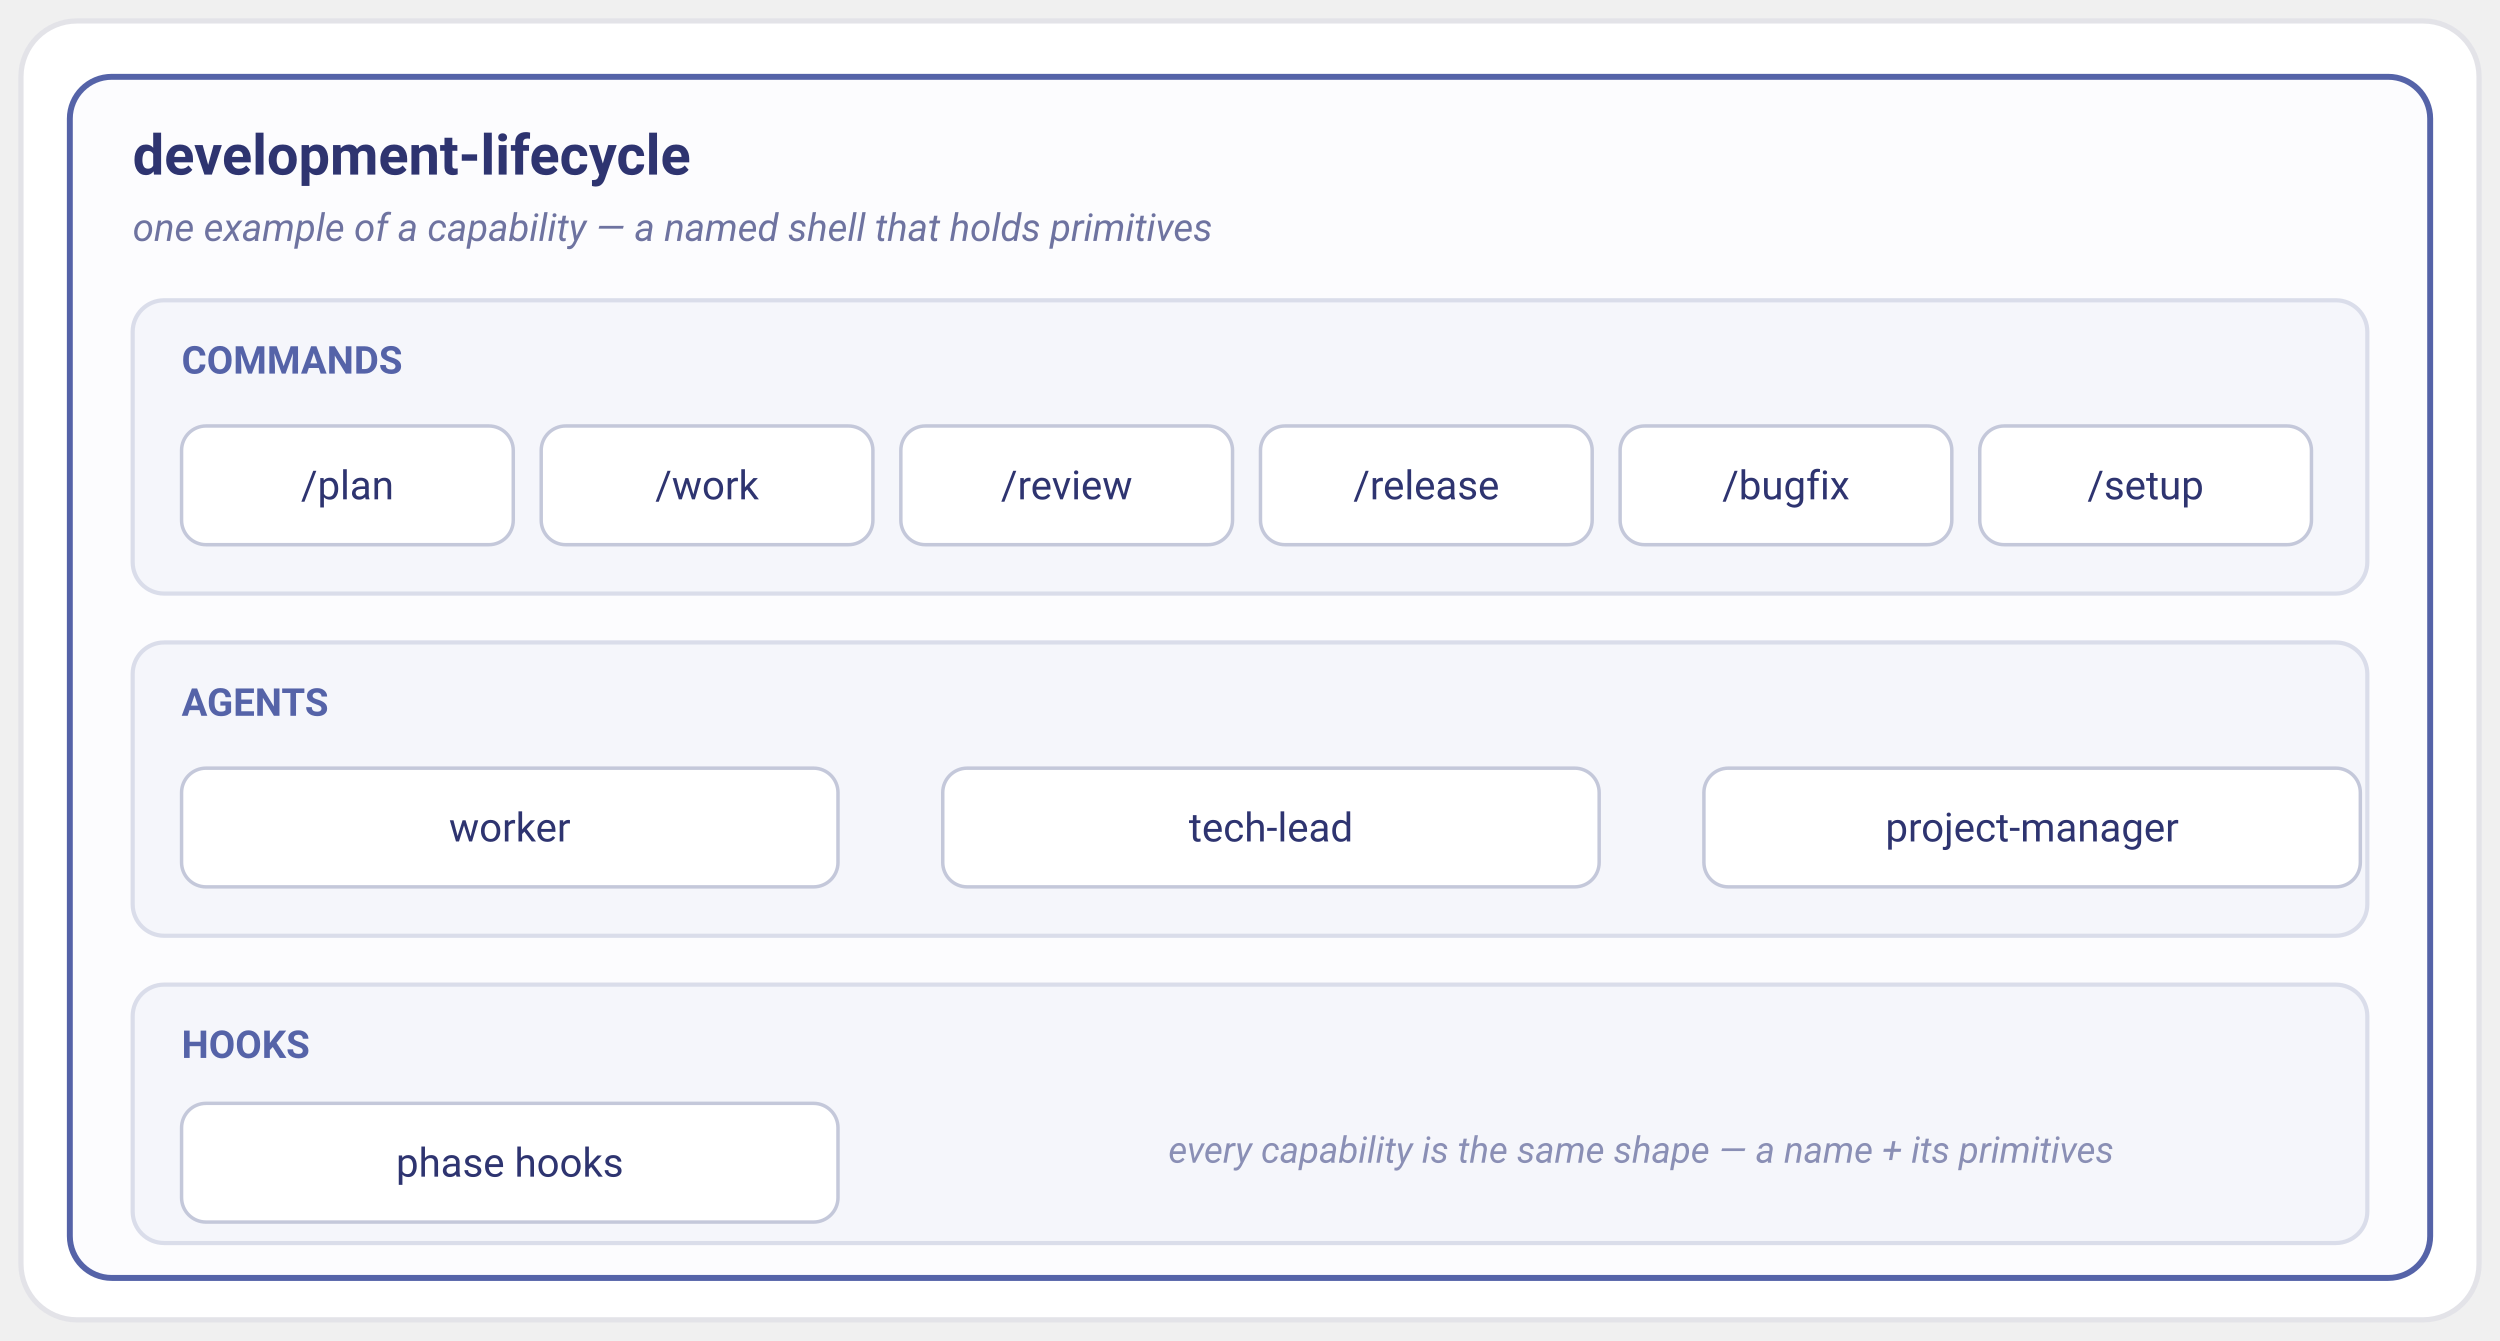
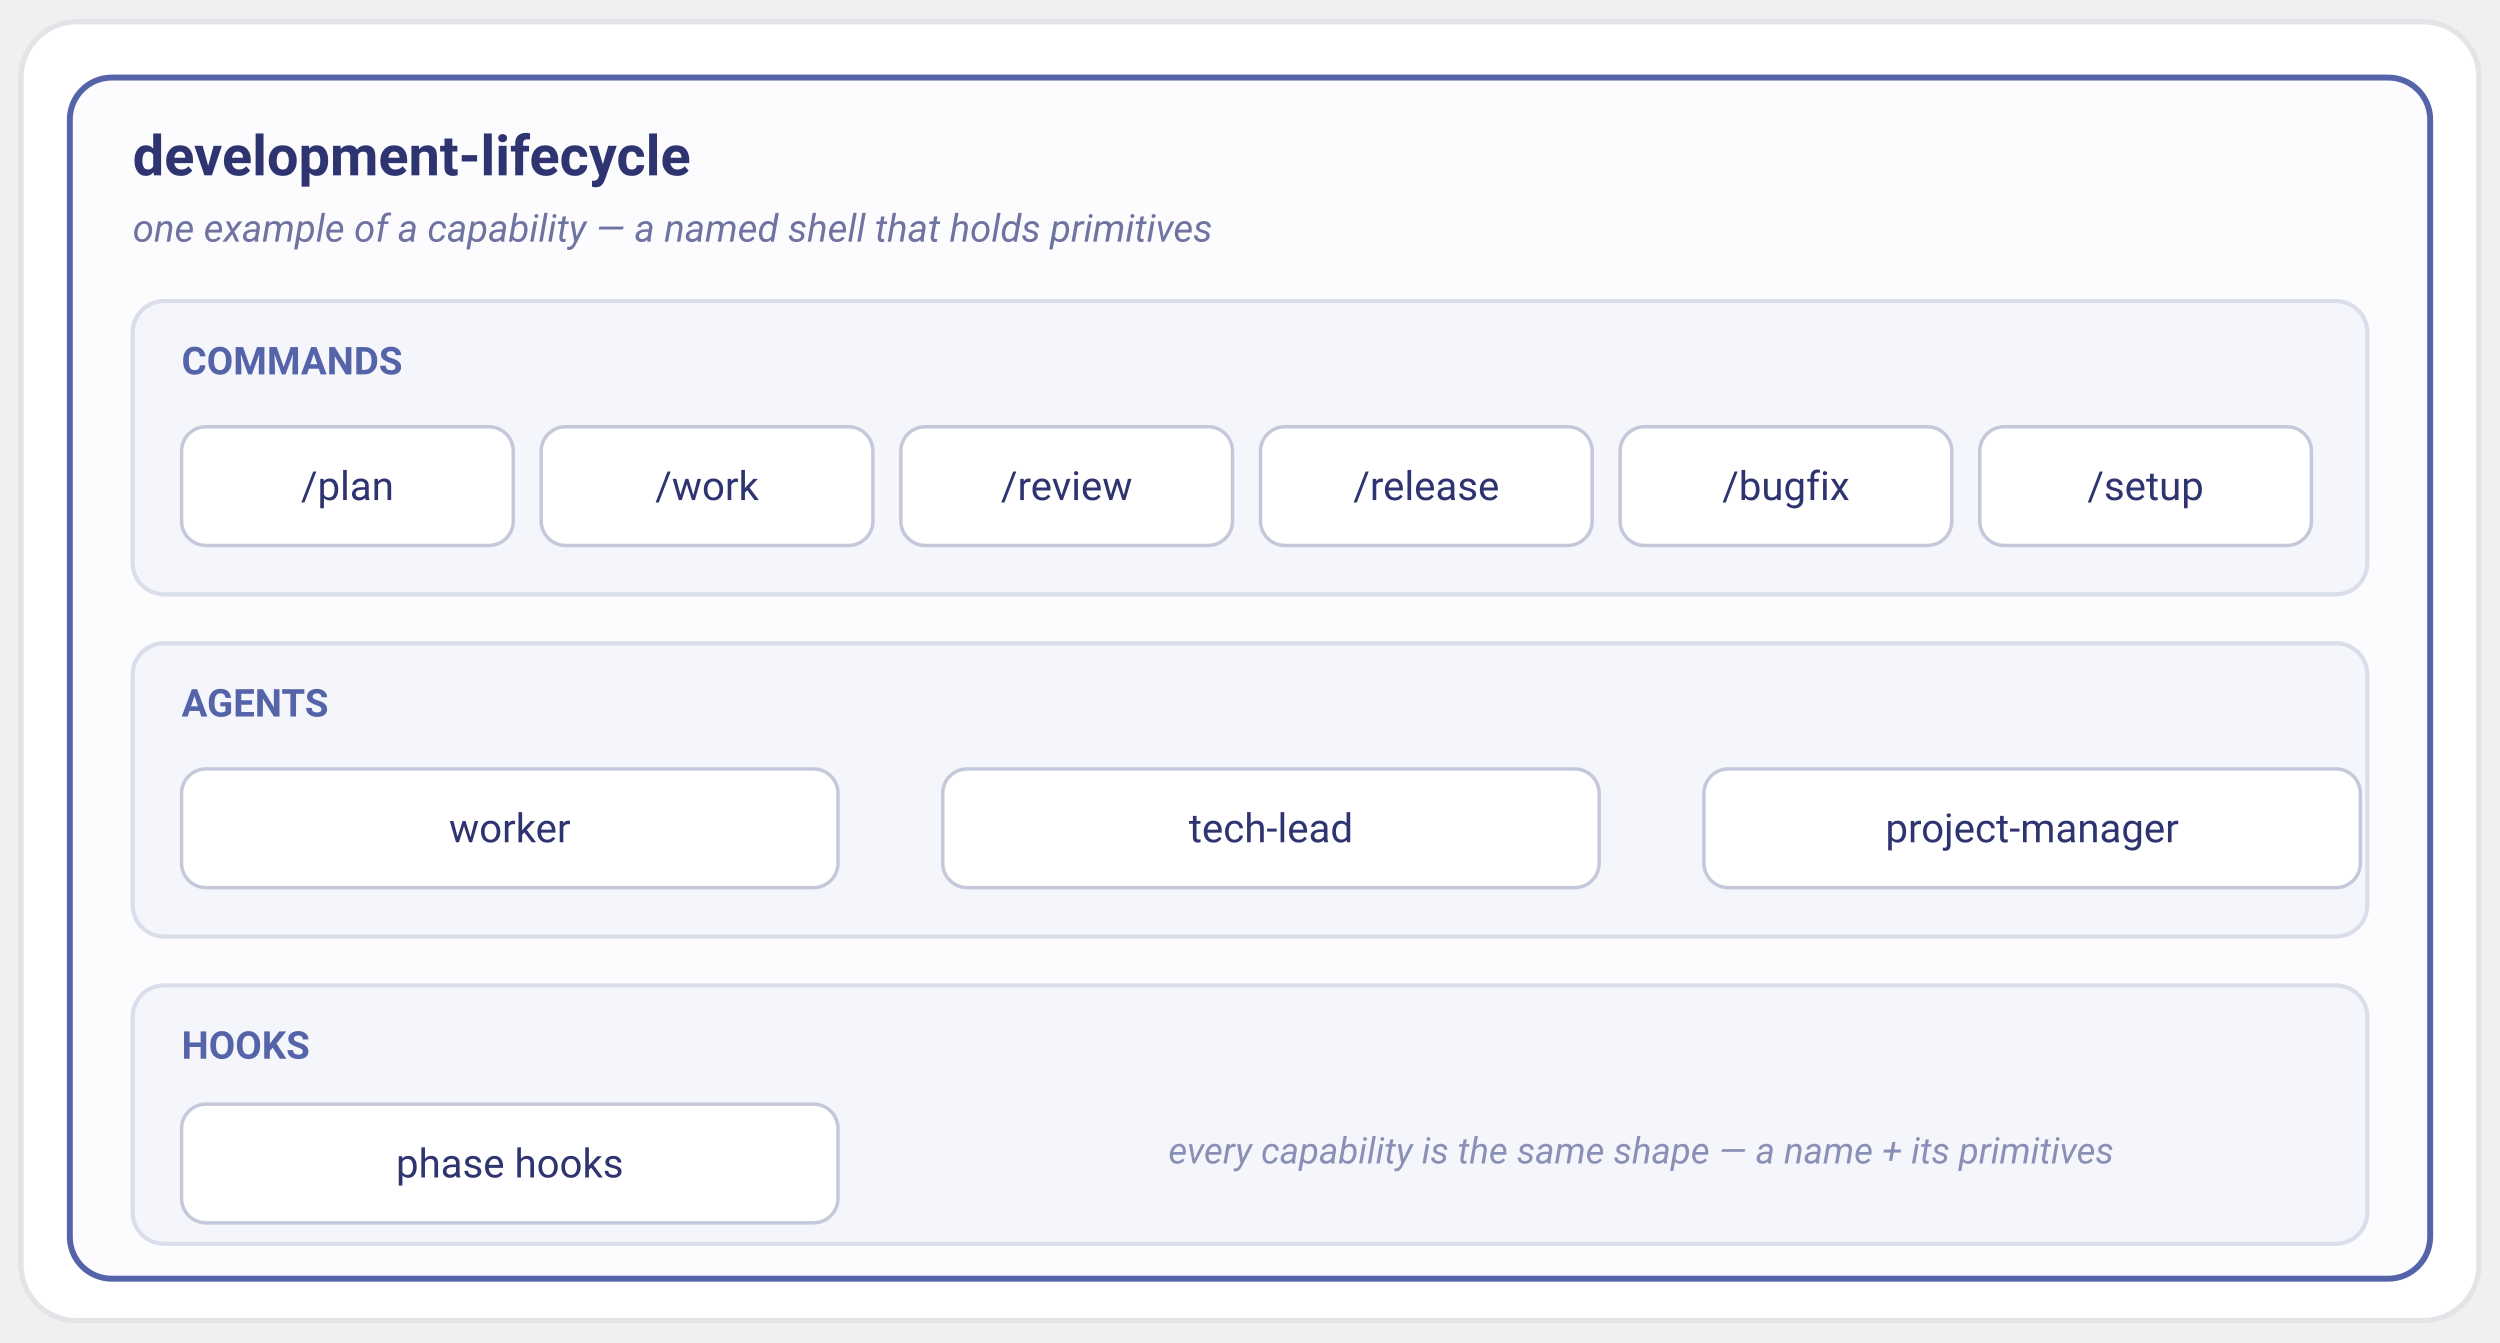
- <svg xmlns="http://www.w3.org/2000/svg" viewBox="0 0 716 384" font-family="-apple-system, BlinkMacSystemFont, 'Segoe UI', Roboto, Helvetica, Arial, sans-serif">
+ <svg xmlns="http://www.w3.org/2000/svg" viewBox="0 0 716 384" width="1002" height="538" font-family="-apple-system, BlinkMacSystemFont, 'Segoe UI', Roboto, Helvetica, Arial, sans-serif">
  <rect x="6" y="6" width="704" height="372" rx="16" fill="#ffffff" stroke="#E3E3E8" stroke-width="1.5" />
  <rect x="20" y="22" width="676" height="344" rx="12" fill="#FCFCFE" stroke="#5563A8" stroke-width="1.7" />
  <text x="38" y="50" font-size="16" font-weight="700" fill="#2E3470">development-lifecycle</text>
  <text x="38" y="69" font-size="11" font-style="italic" fill="#6E73A0">one example of a capability — a named shell that holds primitives</text>
  <rect x="38" y="86" width="640" height="84" rx="9" fill="#F5F6FB" stroke="#DADDEA" stroke-width="1.2" />
  <text x="52" y="107" font-size="11" font-weight="700" fill="#5563A8">COMMANDS</text>
  <g font-size="11.5" fill="#2E3470" text-anchor="middle">
    <rect x="52" y="122" width="95" height="34" rx="7" fill="#ffffff" stroke="#C4C8DA" />
    <text x="99.5" y="143">/plan</text>
    <rect x="155" y="122" width="95" height="34" rx="7" fill="#ffffff" stroke="#C4C8DA" />
    <text x="202.5" y="143">/work</text>
    <rect x="258" y="122" width="95" height="34" rx="7" fill="#ffffff" stroke="#C4C8DA" />
    <text x="305.5" y="143">/review</text>
    <rect x="361" y="122" width="95" height="34" rx="7" fill="#ffffff" stroke="#C4C8DA" />
    <text x="408.5" y="143">/release</text>
    <rect x="464" y="122" width="95" height="34" rx="7" fill="#ffffff" stroke="#C4C8DA" />
    <text x="511.5" y="143">/bugfix</text>
    <rect x="567" y="122" width="95" height="34" rx="7" fill="#ffffff" stroke="#C4C8DA" />
    <text x="614.5" y="143">/setup</text>
  </g>
  <rect x="38" y="184" width="640" height="84" rx="9" fill="#F5F6FB" stroke="#DADDEA" stroke-width="1.2" />
  <text x="52" y="205" font-size="11" font-weight="700" fill="#5563A8">AGENTS</text>
  <g font-size="11.5" fill="#2E3470" text-anchor="middle">
    <rect x="52" y="220" width="188" height="34" rx="7" fill="#ffffff" stroke="#C4C8DA" />
    <text x="146" y="241">worker</text>
    <rect x="270" y="220" width="188" height="34" rx="7" fill="#ffffff" stroke="#C4C8DA" />
    <text x="364" y="241">tech-lead</text>
    <rect x="488" y="220" width="188" height="34" rx="7" fill="#ffffff" stroke="#C4C8DA" />
    <text x="582" y="241">project-manager</text>
  </g>
  <rect x="38" y="282" width="640" height="74" rx="9" fill="#F5F6FB" stroke="#DADDEA" stroke-width="1.2" />
  <text x="52" y="303" font-size="11" font-weight="700" fill="#5563A8">HOOKS</text>
  <g font-size="11.5" fill="#2E3470" text-anchor="middle">
    <rect x="52" y="316" width="188" height="34" rx="7" fill="#ffffff" stroke="#C4C8DA" />
    <text x="146" y="337">phase hooks</text>
  </g>
  <text x="470" y="333" font-size="10.5" font-style="italic" fill="#8A8FB5" text-anchor="middle">every capability is the same shape — a name + its primitives</text>
</svg>
